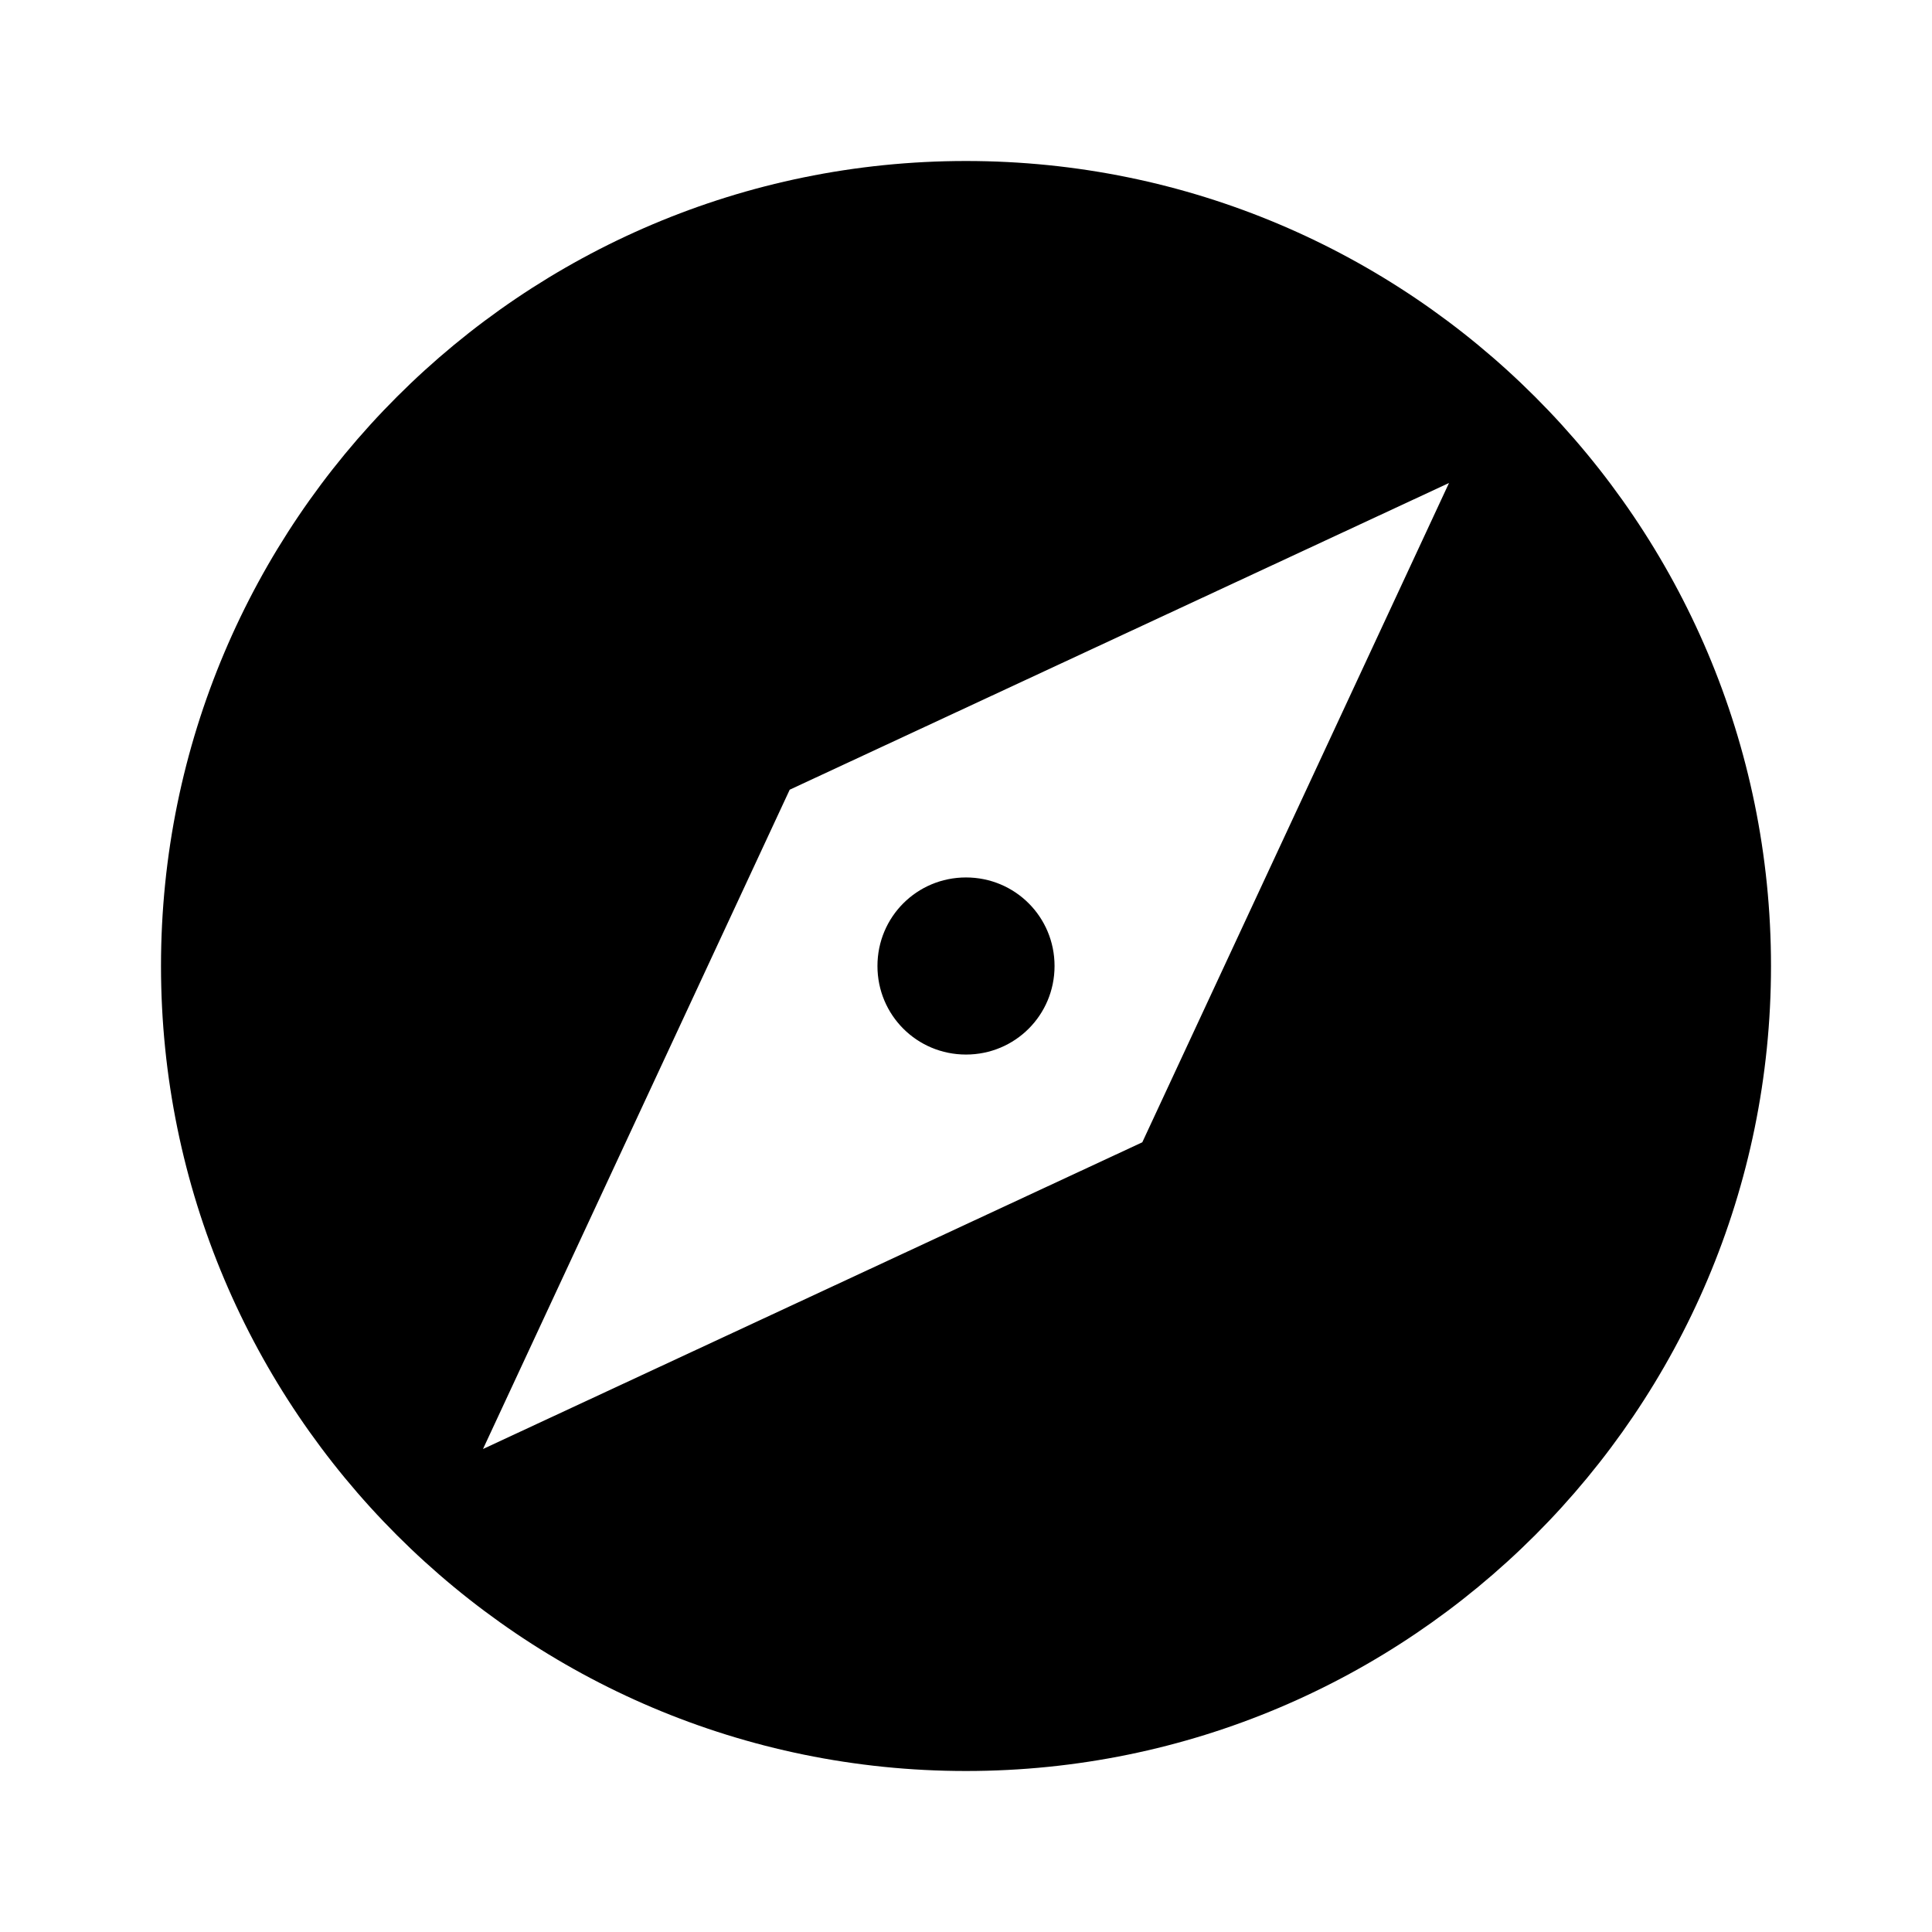
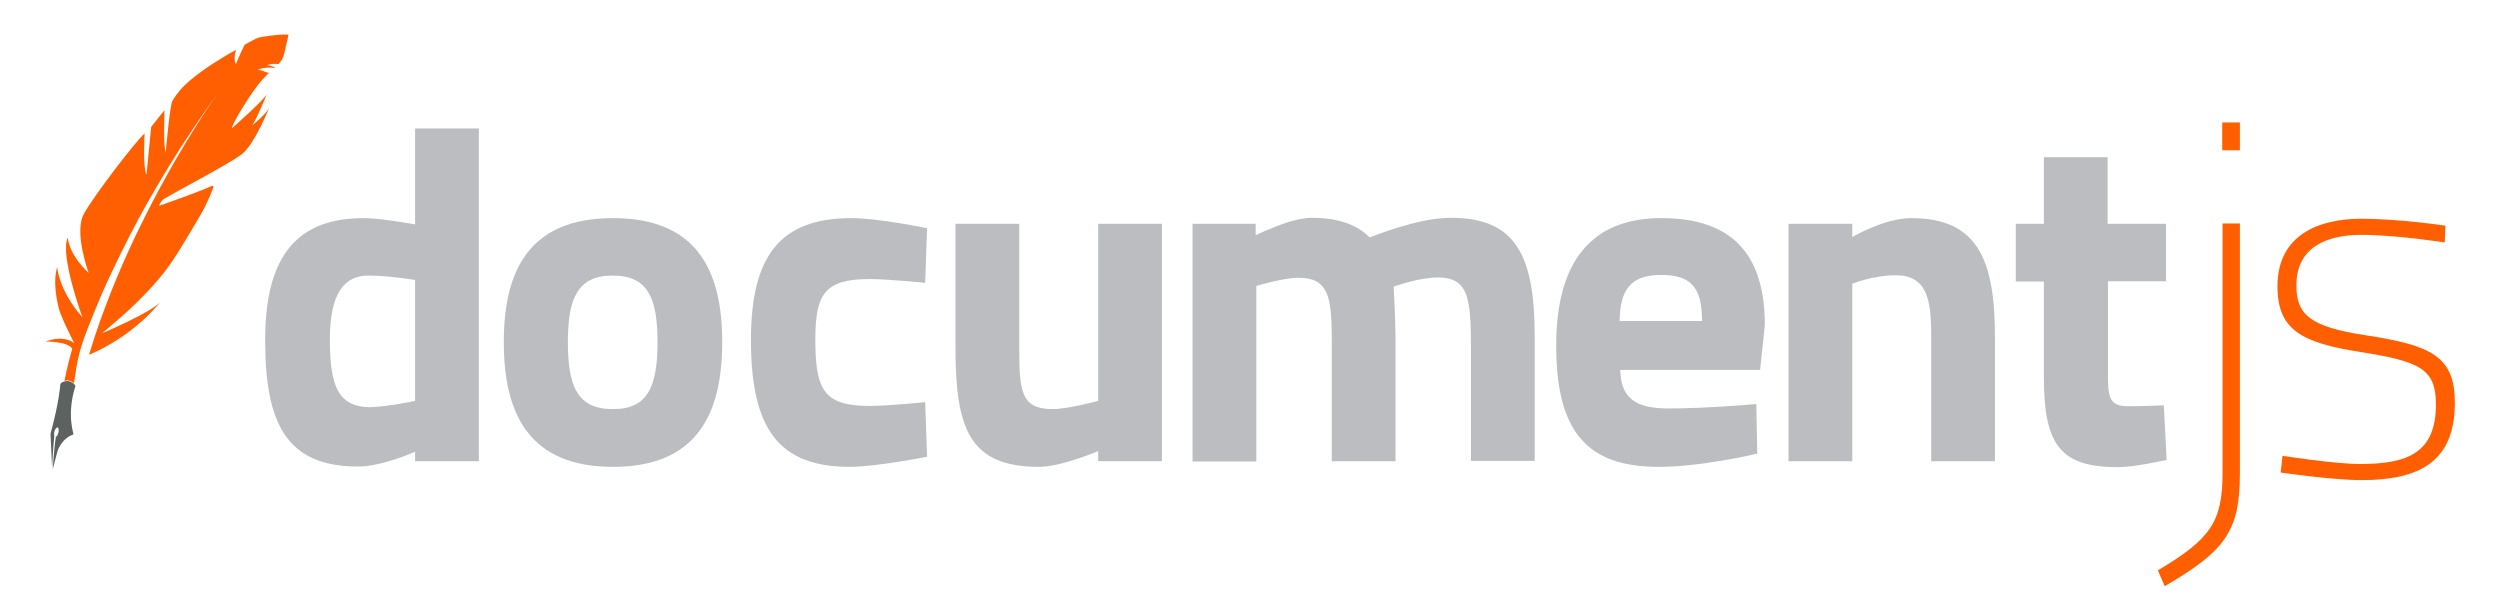
- <svg xmlns="http://www.w3.org/2000/svg" fill="#000000" height="24" viewBox="0 0 24 24" width="24">
-   <path d="M12 10.9c-.61 0-1.1.49-1.1 1.1s.49 1.1 1.1 1.1c.61 0 1.1-.49 1.1-1.1s-.49-1.1-1.1-1.1zM12 2C6.48 2 2 6.48 2 12s4.48 10 10 10 10-4.48 10-10S17.52 2 12 2zm2.19 12.19L6 18l3.81-8.19L18 6l-3.81 8.19z" />
-   <path d="M0 0h24v24H0z" fill="none" />
+ <svg xmlns="http://www.w3.org/2000/svg" version="1.1" id="Layer_1" x="0px" y="0px" viewBox="0 0 792 194.6" enable-background="new 0 0 792 194.6" xml:space="preserve">
+   <g>
+     <path fill="#BBBDC0" d="M151.7,146.1h-20.2v-3c0,0-10.4,4.7-18.1,4.7c-22.7,0-29.4-13.7-29.4-40.1c0-27.3,10.7-38.6,31.2-38.6   c5.6,0,16.3,2,16.3,2V40.7h20.2V146.1z M131.5,127V88.7c0,0-8.3-1.4-14.8-1.4c-7.5,0-12.2,5.4-12.2,20.3c0,15.2,2.9,21.1,12.4,21.4   C122.8,128.9,131.5,127,131.5,127z" />
+     <path fill="#BBBDC0" d="M228.8,108.4c0,23.2-8.4,39.5-34.6,39.5c-26.2,0-34.6-16.3-34.6-39.5c0-23.2,8.4-39.3,34.6-39.3   C220.4,69.1,228.8,85.2,228.8,108.4z M208.3,108.4c0-13.9-3-21.1-14.2-21.1c-11.1,0-14.2,7.2-14.2,21.1c0,13.9,3,21.2,14.2,21.2   C205.3,129.7,208.3,122.3,208.3,108.4z" />
+     <path fill="#BBBDC0" d="M293.7,72.3l-0.6,17.3c0,0-11.9-1.2-17.6-1.2c-14.5,0-17.2,5-17.2,19.3c0,16.1,2.9,20.9,17.3,20.9   c5.7,0,17.5-1.2,17.5-1.2l0.6,17.3c0,0-16.1,3.2-24.5,3.2c-22.4,0-31.3-11.9-31.3-40.2c0-26.7,9.3-38.6,31.8-38.6   C278.4,69.1,293.7,72.3,293.7,72.3z" />
+     <path fill="#BBBDC0" d="M368.1,70.9v75.2h-20.2v-3.2c0,0-11.7,5-18.7,5c-22,0-26.5-11.9-26.5-37.7V70.9h20.2v39.3   c0,13.6,0.5,19.4,10.5,19.4c5,0,14.5-2.6,14.5-2.6V70.9H368.1z" />
+     <path fill="#BBBDC0" d="M377.8,146.1V70.9h20v3.6c0,0,5-2.4,10.2-4.1c2.6-0.8,5.4-1.4,7.5-1.4c8.4,0,14.3,2.1,18.4,6.2   c7.7-2.9,17.6-6.2,25.8-6.2c20.5,0,26.5,11.9,26.5,37.7v39.3H466v-31c0-19,0.3-27.1-10.5-27.1c-6,0-14,2.9-14,2.9   s0.6,10.4,0.6,16.3v39h-20.2v-38.7c0-13.6-1.2-19.4-10.5-19.4c-5,0-13.4,2.6-13.4,2.6v55.6H377.8z" />
+     <path fill="#BBBDC0" d="M556.4,128l0.3,15.7c0,0-17.3,4.2-31.3,4.2c-22.7,0-32.4-11.3-32.4-38.4c0-26.8,11.3-40.4,33.3-40.4   c22.1,0,32.8,11.1,32.8,33.9l-1.5,14.2h-44.3c0.2,8.6,4.4,12.2,15.2,12.2C540.9,129.4,556.4,128,556.4,128z M539.2,101.7   c0-10.7-3.5-14.6-13-14.6c-9.6,0-13,4.7-13.1,14.6H539.2z" />
+     <path fill="#BBBDC0" d="M566.6,146.1V70.9h20.2v4.2c0,0,10.1-6,18.7-6c21.1,0,26.5,13.3,26.5,37.7v39.3h-20.2V106   c0-11.4-1.5-18.8-11.3-18.8c-7.1,0-13.7,2.7-13.7,2.7v56.2H566.6z" />
+     <path fill="#BBBDC0" d="M667.8,89.2v28.5c0,7.5,0,11,6.3,11c4.2,0,11.4-0.3,11.4-0.3l0.9,17.3c0,0-10.1,2.3-15.4,2.3   c-18.2,0-23.5-6.9-23.5-28.6V89.2h-8.9V70.9h8.9V49.8h20.2v21.1h18.5v18.2H667.8z" />
+   </g>
+   <g>
+     <path fill="#FF5F00" d="M704,70.8h5.6v79.2c0,18.4-4.8,24.6-23.8,35.7l-2.2-5c16.6-9.9,20.5-15.2,20.5-30.9V70.8z M704,38.8h5.6   v8.8H704V38.8z" />
+     <path fill="#FF5F00" d="M774.5,76.8c0,0-15.5-2.4-26.4-2.4c-10.4,0-20.6,3.5-20.6,16c0,9.1,4,13.1,21.9,15.8   c20.9,3.2,28.3,6.7,28.3,21.4c0,18.9-11.5,24.5-29.6,24.5c-9.1,0-25.6-2.4-25.6-2.4l0.6-5.3c0,0,16.5,2.6,24.6,2.6   c15,0,24-3.5,24-18.9c0-11.2-5-13.6-24-16.6c-18.4-2.9-26.2-6.9-26.2-20.8c0-16.5,13.4-21.4,26.5-21.4c12.3,0,26.7,2.2,26.7,2.2   L774.5,76.8z" />
+   </g>
+   <path fill="#5B6260" d="M23.9,122.3c0,0-0.2-1-2.3-1.6c0,0-2.4,0-2.5,1.2c0,0-0.3,5.3-3.1,15.5l0.5,10.8c0.3-6.1,0.6-8.9,0.7-10.1  c-0.1-0.3-0.1-0.8,0-1.3c0.2-0.8,0.7-1.4,1-1.4c0.4,0.1,0.5,0.8,0.3,1.7c-0.2,0.7-0.5,1.2-0.8,1.3c-0.2,1.3-0.6,4.2-1,10.3l1.5-5.7  c0,0,1.1-4,5.1-5.4C23.4,137.6,21,131.3,23.9,122.3z" />
+   <g>
+     <path fill="#FF5F00" d="M85.7,11.3c-1.2,0.2-2.5,0.3-3.7,0.6c-1.2,0.4-2.3,1.1-3.5,1.7c-0.5,0.3-0.5,0.3-1,0.6   c-1.5,2.9-2.8,6.2-2.8,6.2c-0.4-0.9-0.6-2.6,0.1-4.6c-1.5,0.8-2.3,1.2-3.7,2.1c-3.9,2.3-10.8,6.8-14.1,10.7   c-0.9,1.1-1.7,2.2-2.4,3.4c-0.8,1.3-2.1,16.3-2.1,16.3c-0.8-1.5-0.4-13.4-0.4-13.4l-4.2,5.3l-1.5,15.2c-1.2-2.3-0.6-13.1-0.6-13.1   c-2.7,2.3-16,19.6-19.2,25.4c-3.3,5.8,1.5,18.8,1.5,18.8c-6.7-6.4-6.6-11.3-6.6-11.3c-2.7,5.4,4.6,25.3,4.6,25.3   c-7.6-8.6-8-16-8-16c-1.2,4.4-0.4,9.2,0.4,12.7c0.5,2.4,3.3,8.1,5,11.5c-1.3-1-4.1-2.3-9.1-0.5c0,0,7.1-0.1,8.5,2.3   c-0.6,2-1.6,5.7-2.5,10.2c0.6-0.2,1.2-0.2,1.2-0.2c0.9,0.3,1.4,0.6,1.8,0.9c0.3-1.5,0.5-2.9,0.7-4.4c0.5-3.2,1.3-6.4,2.4-9.5   c0.7-2,1.5-4,2.3-6c2.2-5.5,4.5-11,7.1-16.3c3.3-7,6.8-13.8,10.6-20.6c4.6-8.1,9.4-16,14.6-23.7c2.6-3.9,5.3-7.8,8.1-11.6   c-1.7,2.3-27.7,39-41,83.1c13-5.5,20.9-14.5,22.7-16.9c-2.5,3.3-18.6,10.1-18.6,10.1s2.5-2.1,2.5-2.1c5.5-4.6,10.8-9.6,15.4-15   c4.7-5.5,8.2-11.8,11.9-18c1.2-2,2.4-4,3.4-6.2c0.8-1.6,1.5-3.3,2.1-5c0.1-0.3-0.2-0.5-0.5-0.4c-4,1.9-16.7,6.3-16.7,6.3   s0.2-1,1.2-1.9c1-1,21.1-11.3,25.2-14.6c4-3.3,8.5-14.6,8.5-14.6c-1,2.1-5.4,5.6-5.4,5.6c1.5-2.1,4.6-9.8,4.6-9.8   c-1,1.9-11.1,10.8-11.1,10.8c0.4-2.1,7-12.7,9.7-15.4c0.9-0.9,1.1-1.3,2.1-2.2c-1.3-0.2-2.5-1.1-3.6-0.9c0,0,1.5-1.1,5.5-0.7   c0,0,0.1-0.1,0.1-0.1c-0.6-0.3-1.9-0.8-2.7-0.7c0,0,1.5-0.7,3.7-0.4c0.3-0.3,0.3-0.3,0.6-0.7c1.2-1.4,1.4-3.4,1.8-5.1   c0.1-0.2,0.8-3.5,0.8-3.5C89.5,10.8,87.5,11.1,85.7,11.3z" />
+     <path fill="#FF5F00" d="M51,95.7C51.5,95.1,51.5,95,51,95.7L51,95.7z" />
+     <path fill="#FF5F00" d="M51,95.7C51,95.7,50.9,95.7,51,95.7C50.9,95.7,50.9,95.7,51,95.7C51,95.7,51,95.7,51,95.7z" />
+   </g>
</svg>
